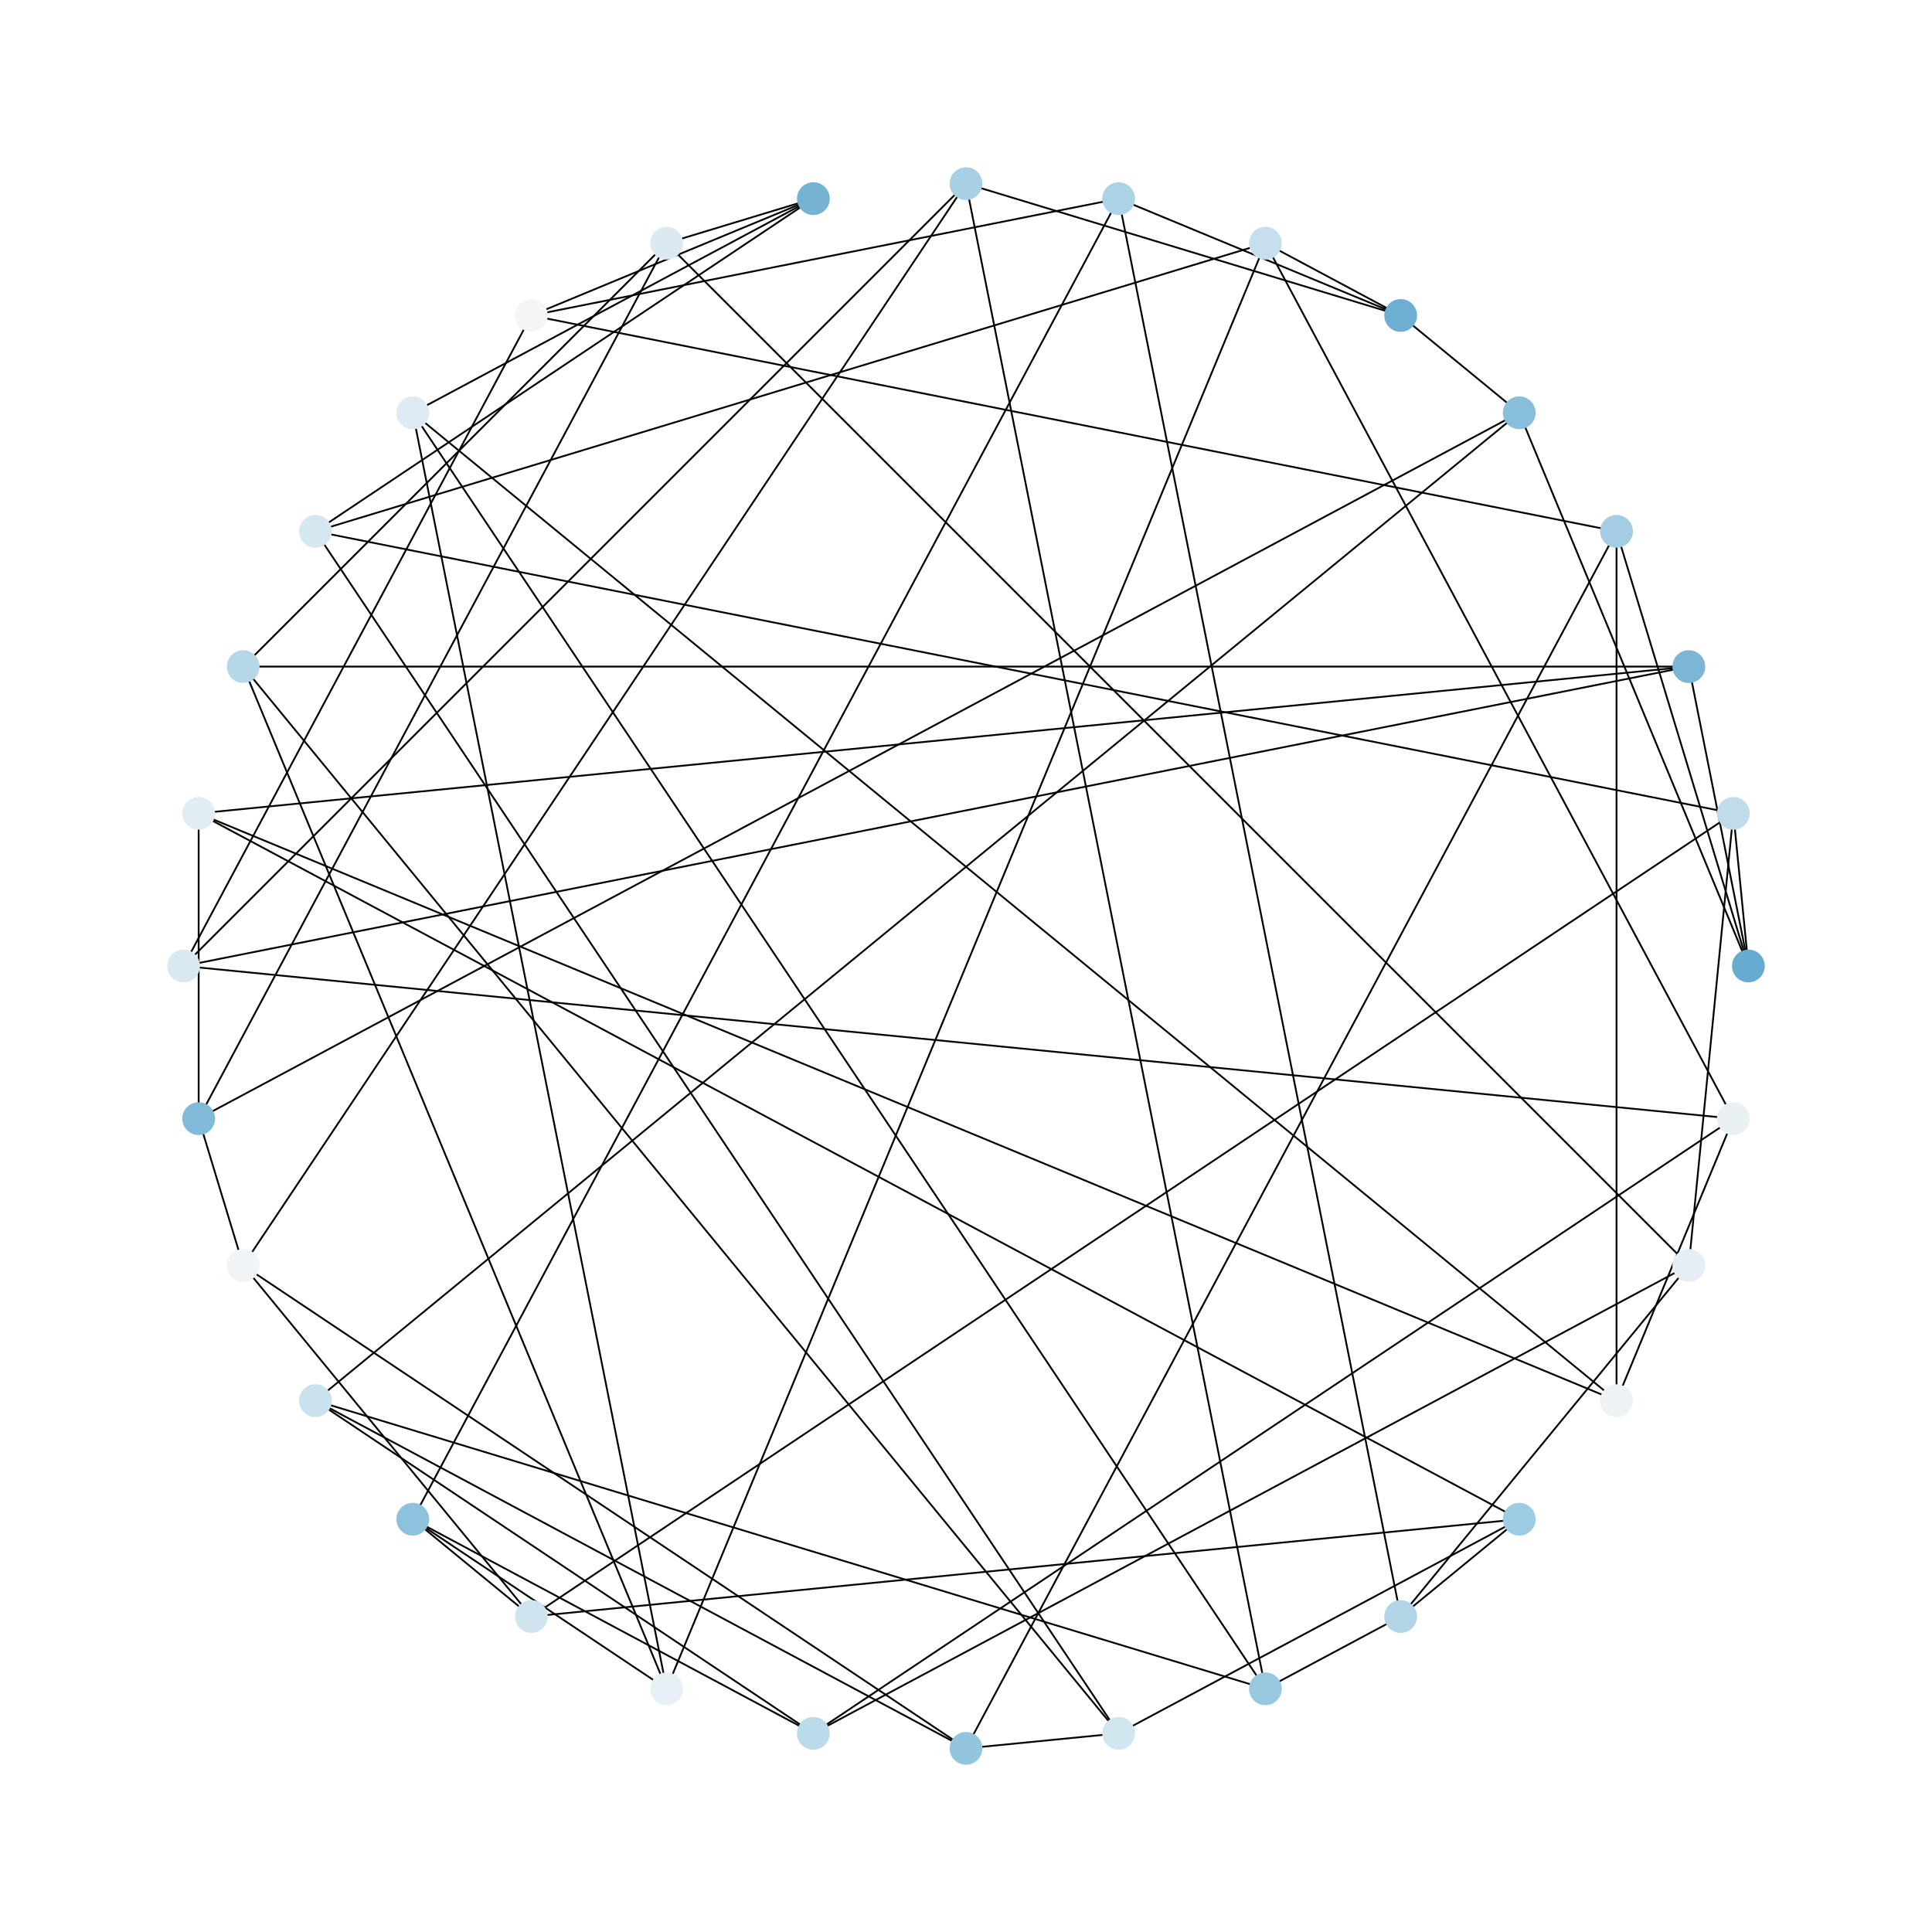
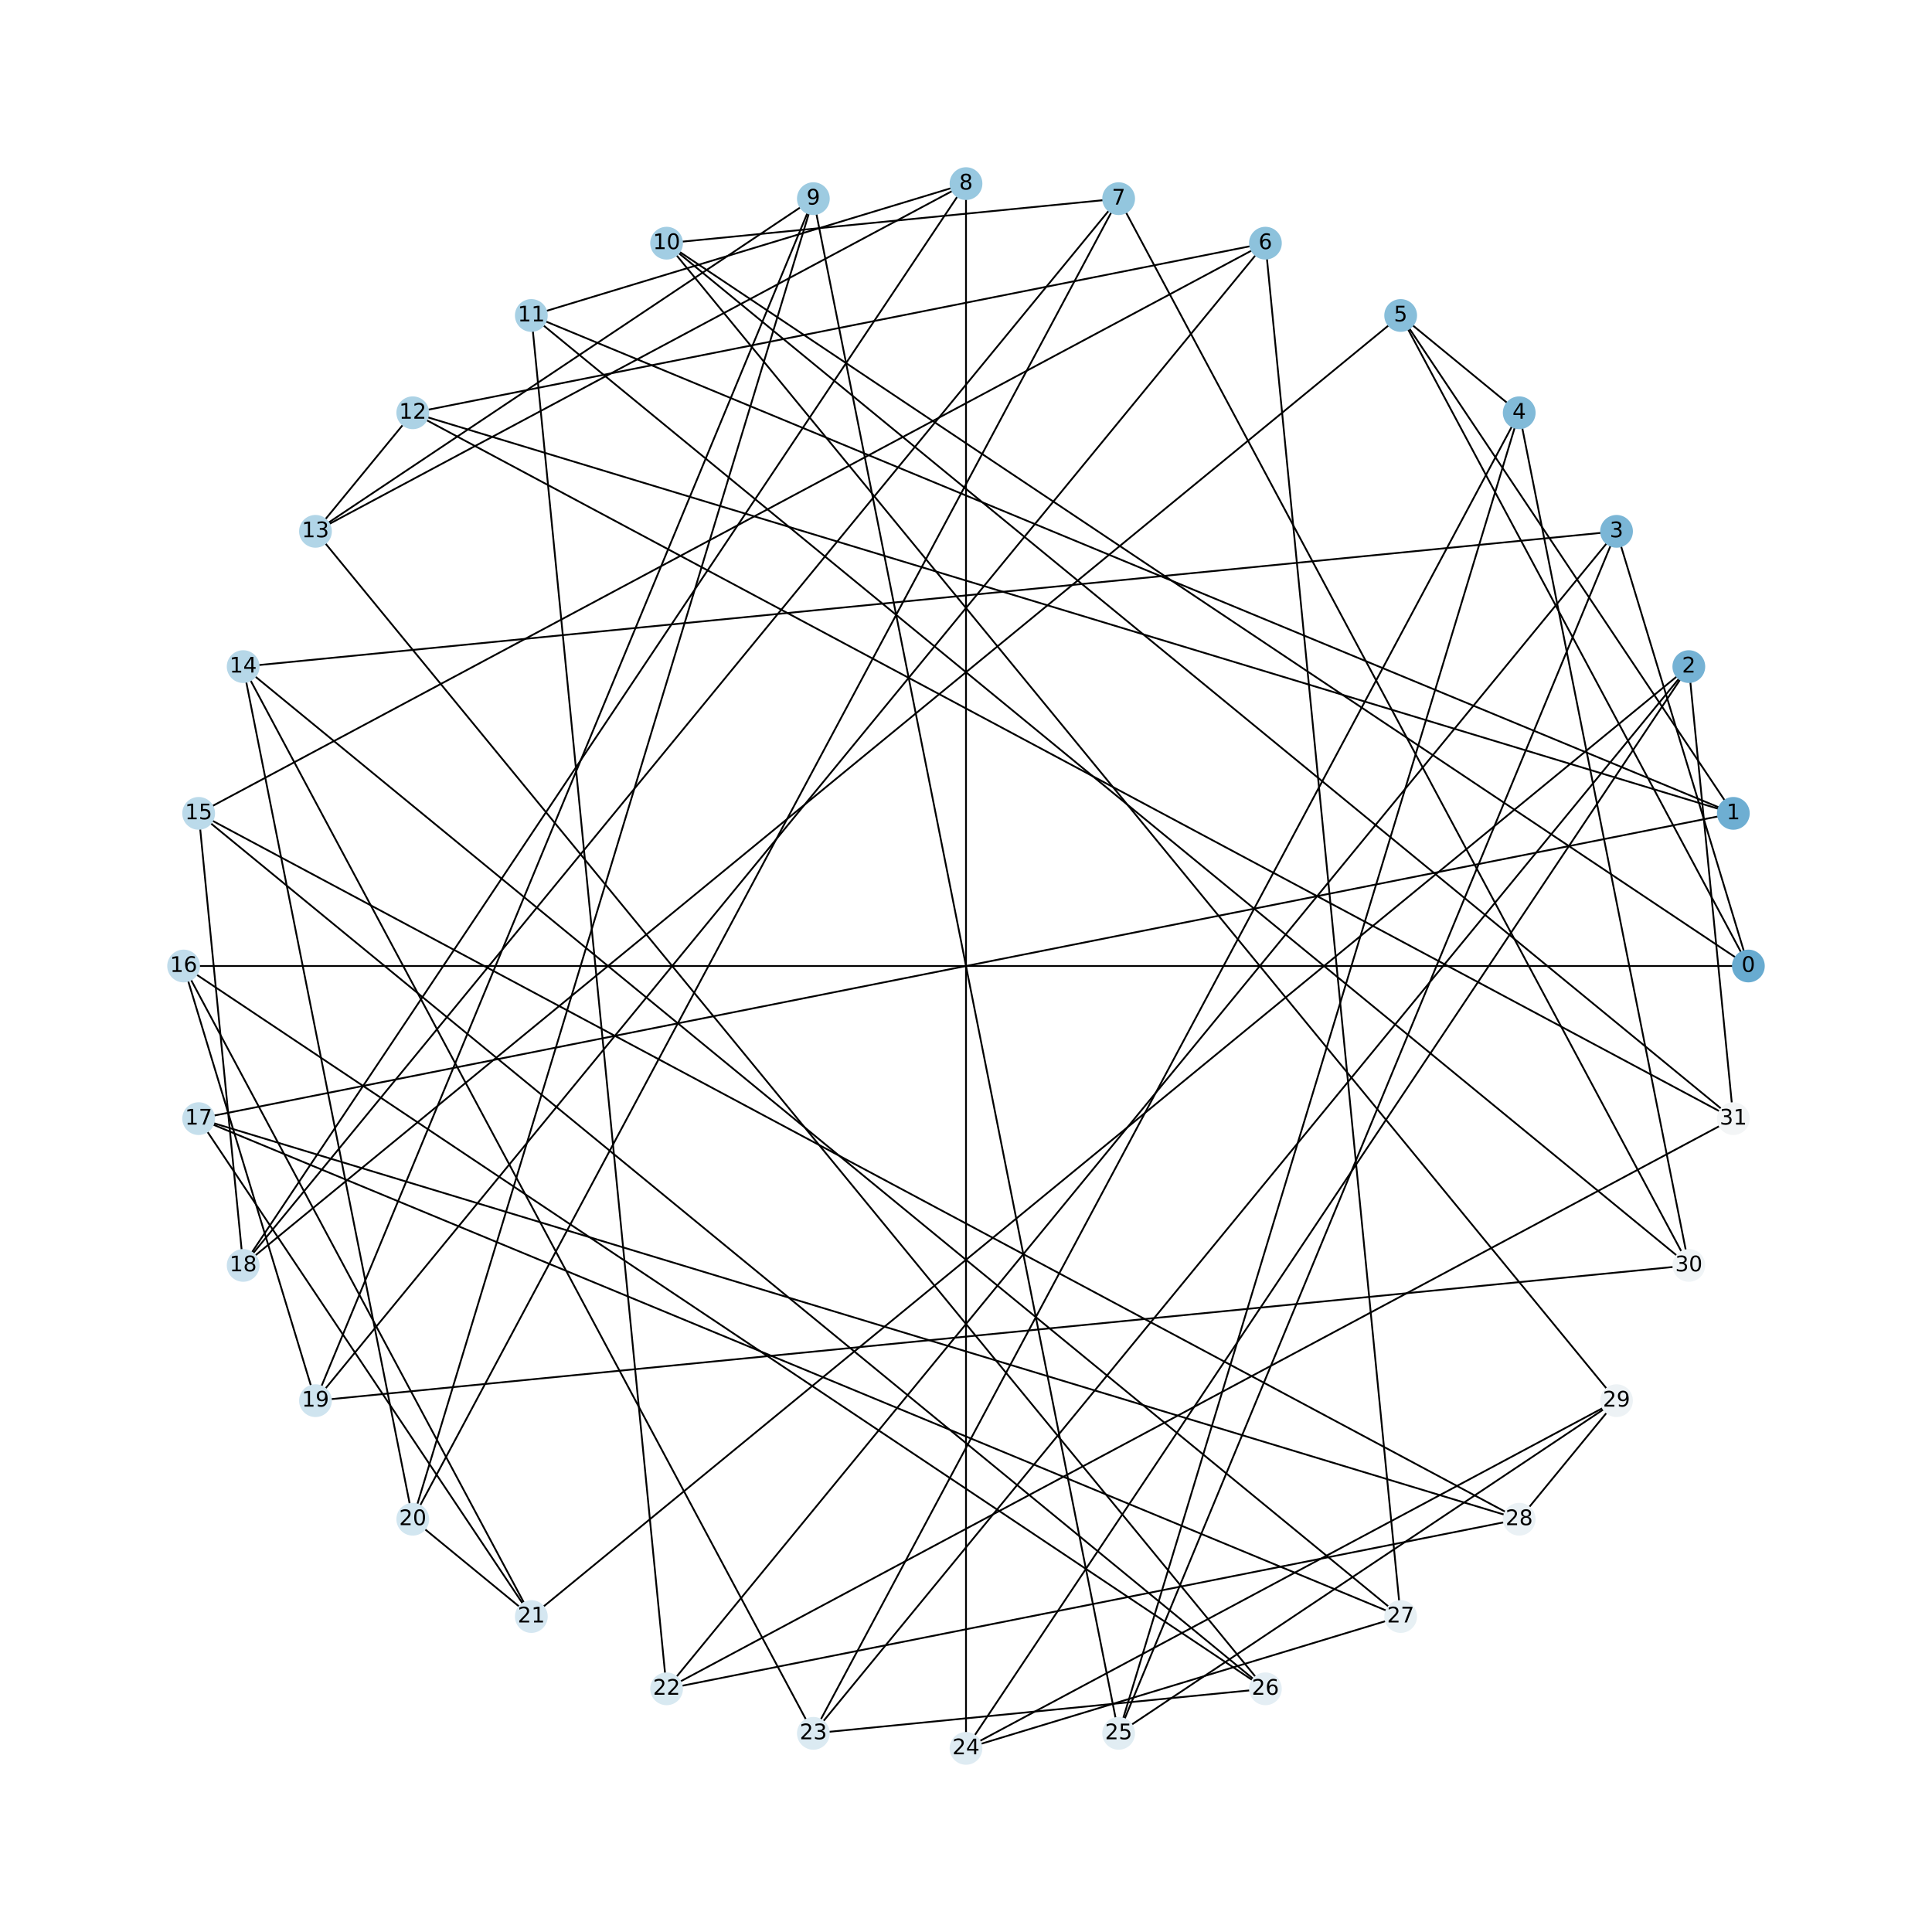
<svg xmlns="http://www.w3.org/2000/svg" xmlns:xlink="http://www.w3.org/1999/xlink" width="1080pt" height="1080pt" viewBox="0 0 1080 1080" version="1.1">
  <defs>
    <style type="text/css">*{stroke-linejoin: round; stroke-linecap: butt}</style>
  </defs>
  <g id="figure_1">
    <g id="patch_1">
      <path d="M 0 1080  L 1080 1080  L 1080 0  L 0 0  z " style="fill: #ffffff" />
    </g>
    <g id="axes_1">
      <g id="LineCollection_1">
-         <path d="M 977.355 540  L 968.952 454.676  " clip-path="url(#pb68b0fc964)" style="fill: none; stroke: #000000" />
-         <path d="M 977.355 540  L 944.064 372.631  " clip-path="url(#pb68b0fc964)" style="fill: none; stroke: #000000" />
-         <path d="M 977.355 540  L 903.648 297.018  " clip-path="url(#pb68b0fc964)" style="fill: none; stroke: #000000" />
-         <path d="M 977.355 540  L 849.257 230.743  " clip-path="url(#pb68b0fc964)" style="fill: none; stroke: #000000" />
-         <path d="M 968.952 454.676  L 297.018 903.648  " clip-path="url(#pb68b0fc964)" style="fill: none; stroke: #000000" />
-         <path d="M 968.952 454.676  L 944.064 707.369  " clip-path="url(#pb68b0fc964)" style="fill: none; stroke: #000000" />
-         <path d="M 968.952 454.676  L 176.352 297.018  " clip-path="url(#pb68b0fc964)" style="fill: none; stroke: #000000" />
-         <path d="M 944.064 372.631  L 135.936 372.631  " clip-path="url(#pb68b0fc964)" style="fill: none; stroke: #000000" />
-         <path d="M 944.064 372.631  L 111.048 454.676  " clip-path="url(#pb68b0fc964)" style="fill: none; stroke: #000000" />
-         <path d="M 944.064 372.631  L 102.645 540  " clip-path="url(#pb68b0fc964)" style="fill: none; stroke: #000000" />
-         <path d="M 903.648 297.018  L 540 977.355  " clip-path="url(#pb68b0fc964)" style="fill: none; stroke: #000000" />
-         <path d="M 903.648 297.018  L 297.018 176.352  " clip-path="url(#pb68b0fc964)" style="fill: none; stroke: #000000" />
-         <path d="M 903.648 297.018  L 903.648 782.982  " clip-path="url(#pb68b0fc964)" style="fill: none; stroke: #000000" />
-         <path d="M 849.257 230.743  L 782.982 176.352  " clip-path="url(#pb68b0fc964)" style="fill: none; stroke: #000000" />
-         <path d="M 849.257 230.743  L 111.048 625.324  " clip-path="url(#pb68b0fc964)" style="fill: none; stroke: #000000" />
-         <path d="M 849.257 230.743  L 176.352 782.982  " clip-path="url(#pb68b0fc964)" style="fill: none; stroke: #000000" />
-         <path d="M 782.982 176.352  L 707.369 135.936  " clip-path="url(#pb68b0fc964)" style="fill: none; stroke: #000000" />
-         <path d="M 782.982 176.352  L 625.324 111.048  " clip-path="url(#pb68b0fc964)" style="fill: none; stroke: #000000" />
-         <path d="M 782.982 176.352  L 540 102.645  " clip-path="url(#pb68b0fc964)" style="fill: none; stroke: #000000" />
-         <path d="M 707.369 135.936  L 176.352 297.018  " clip-path="url(#pb68b0fc964)" style="fill: none; stroke: #000000" />
-         <path d="M 707.369 135.936  L 968.952 625.324  " clip-path="url(#pb68b0fc964)" style="fill: none; stroke: #000000" />
-         <path d="M 707.369 135.936  L 372.631 944.064  " clip-path="url(#pb68b0fc964)" style="fill: none; stroke: #000000" />
-         <path d="M 625.324 111.048  L 230.743 849.257  " clip-path="url(#pb68b0fc964)" style="fill: none; stroke: #000000" />
-         <path d="M 625.324 111.048  L 297.018 176.352  " clip-path="url(#pb68b0fc964)" style="fill: none; stroke: #000000" />
-         <path d="M 625.324 111.048  L 782.982 903.648  " clip-path="url(#pb68b0fc964)" style="fill: none; stroke: #000000" />
-         <path d="M 540 102.645  L 707.369 944.064  " clip-path="url(#pb68b0fc964)" style="fill: none; stroke: #000000" />
-         <path d="M 540 102.645  L 102.645 540  " clip-path="url(#pb68b0fc964)" style="fill: none; stroke: #000000" />
-         <path d="M 540 102.645  L 135.936 707.369  " clip-path="url(#pb68b0fc964)" style="fill: none; stroke: #000000" />
-         <path d="M 454.676 111.048  L 372.631 135.936  " clip-path="url(#pb68b0fc964)" style="fill: none; stroke: #000000" />
-         <path d="M 454.676 111.048  L 297.018 176.352  " clip-path="url(#pb68b0fc964)" style="fill: none; stroke: #000000" />
-         <path d="M 454.676 111.048  L 230.743 230.743  " clip-path="url(#pb68b0fc964)" style="fill: none; stroke: #000000" />
-         <path d="M 454.676 111.048  L 176.352 297.018  " clip-path="url(#pb68b0fc964)" style="fill: none; stroke: #000000" />
-         <path d="M 372.631 135.936  L 111.048 625.324  " clip-path="url(#pb68b0fc964)" style="fill: none; stroke: #000000" />
-         <path d="M 372.631 135.936  L 135.936 372.631  " clip-path="url(#pb68b0fc964)" style="fill: none; stroke: #000000" />
-         <path d="M 372.631 135.936  L 944.064 707.369  " clip-path="url(#pb68b0fc964)" style="fill: none; stroke: #000000" />
-         <path d="M 297.018 176.352  L 102.645 540  " clip-path="url(#pb68b0fc964)" style="fill: none; stroke: #000000" />
-         <path d="M 230.743 230.743  L 707.369 944.064  " clip-path="url(#pb68b0fc964)" style="fill: none; stroke: #000000" />
-         <path d="M 230.743 230.743  L 372.631 944.064  " clip-path="url(#pb68b0fc964)" style="fill: none; stroke: #000000" />
-         <path d="M 230.743 230.743  L 903.648 782.982  " clip-path="url(#pb68b0fc964)" style="fill: none; stroke: #000000" />
-         <path d="M 176.352 297.018  L 625.324 968.952  " clip-path="url(#pb68b0fc964)" style="fill: none; stroke: #000000" />
-         <path d="M 135.936 372.631  L 372.631 944.064  " clip-path="url(#pb68b0fc964)" style="fill: none; stroke: #000000" />
-         <path d="M 135.936 372.631  L 625.324 968.952  " clip-path="url(#pb68b0fc964)" style="fill: none; stroke: #000000" />
-         <path d="M 111.048 454.676  L 111.048 625.324  " clip-path="url(#pb68b0fc964)" style="fill: none; stroke: #000000" />
-         <path d="M 111.048 454.676  L 849.257 849.257  " clip-path="url(#pb68b0fc964)" style="fill: none; stroke: #000000" />
-         <path d="M 111.048 454.676  L 903.648 782.982  " clip-path="url(#pb68b0fc964)" style="fill: none; stroke: #000000" />
-         <path d="M 102.645 540  L 968.952 625.324  " clip-path="url(#pb68b0fc964)" style="fill: none; stroke: #000000" />
-         <path d="M 111.048 625.324  L 135.936 707.369  " clip-path="url(#pb68b0fc964)" style="fill: none; stroke: #000000" />
-         <path d="M 135.936 707.369  L 540 977.355  " clip-path="url(#pb68b0fc964)" style="fill: none; stroke: #000000" />
-         <path d="M 135.936 707.369  L 297.018 903.648  " clip-path="url(#pb68b0fc964)" style="fill: none; stroke: #000000" />
-         <path d="M 176.352 782.982  L 540 977.355  " clip-path="url(#pb68b0fc964)" style="fill: none; stroke: #000000" />
-         <path d="M 176.352 782.982  L 707.369 944.064  " clip-path="url(#pb68b0fc964)" style="fill: none; stroke: #000000" />
-         <path d="M 176.352 782.982  L 454.676 968.952  " clip-path="url(#pb68b0fc964)" style="fill: none; stroke: #000000" />
-         <path d="M 230.743 849.257  L 297.018 903.648  " clip-path="url(#pb68b0fc964)" style="fill: none; stroke: #000000" />
-         <path d="M 230.743 849.257  L 372.631 944.064  " clip-path="url(#pb68b0fc964)" style="fill: none; stroke: #000000" />
-         <path d="M 230.743 849.257  L 454.676 968.952  " clip-path="url(#pb68b0fc964)" style="fill: none; stroke: #000000" />
-         <path d="M 297.018 903.648  L 849.257 849.257  " clip-path="url(#pb68b0fc964)" style="fill: none; stroke: #000000" />
-         <path d="M 454.676 968.952  L 968.952 625.324  " clip-path="url(#pb68b0fc964)" style="fill: none; stroke: #000000" />
-         <path d="M 454.676 968.952  L 944.064 707.369  " clip-path="url(#pb68b0fc964)" style="fill: none; stroke: #000000" />
-         <path d="M 540 977.355  L 625.324 968.952  " clip-path="url(#pb68b0fc964)" style="fill: none; stroke: #000000" />
-         <path d="M 625.324 968.952  L 849.257 849.257  " clip-path="url(#pb68b0fc964)" style="fill: none; stroke: #000000" />
-         <path d="M 707.369 944.064  L 782.982 903.648  " clip-path="url(#pb68b0fc964)" style="fill: none; stroke: #000000" />
-         <path d="M 782.982 903.648  L 849.257 849.257  " clip-path="url(#pb68b0fc964)" style="fill: none; stroke: #000000" />
-         <path d="M 782.982 903.648  L 944.064 707.369  " clip-path="url(#pb68b0fc964)" style="fill: none; stroke: #000000" />
-         <path d="M 903.648 782.982  L 968.952 625.324  " clip-path="url(#pb68b0fc964)" style="fill: none; stroke: #000000" />
+         <path d="M 977.355 540  L 102.645 540  " clip-path="url(#p666cc96cb4)" style="fill: none; stroke: #000000" />
+         <path d="M 977.355 540  L 903.648 297.018  " clip-path="url(#p666cc96cb4)" style="fill: none; stroke: #000000" />
+         <path d="M 977.355 540  L 372.631 135.936  " clip-path="url(#p666cc96cb4)" style="fill: none; stroke: #000000" />
+         <path d="M 977.355 540  L 782.982 176.352  " clip-path="url(#p666cc96cb4)" style="fill: none; stroke: #000000" />
+         <path d="M 102.645 540  L 176.352 782.982  " clip-path="url(#p666cc96cb4)" style="fill: none; stroke: #000000" />
+         <path d="M 102.645 540  L 707.369 944.064  " clip-path="url(#p666cc96cb4)" style="fill: none; stroke: #000000" />
+         <path d="M 102.645 540  L 297.018 903.648  " clip-path="url(#p666cc96cb4)" style="fill: none; stroke: #000000" />
+         <path d="M 903.648 297.018  L 135.936 372.631  " clip-path="url(#p666cc96cb4)" style="fill: none; stroke: #000000" />
+         <path d="M 903.648 297.018  L 625.324 968.952  " clip-path="url(#p666cc96cb4)" style="fill: none; stroke: #000000" />
+         <path d="M 903.648 297.018  L 372.631 944.064  " clip-path="url(#p666cc96cb4)" style="fill: none; stroke: #000000" />
+         <path d="M 372.631 135.936  L 625.324 111.048  " clip-path="url(#p666cc96cb4)" style="fill: none; stroke: #000000" />
+         <path d="M 372.631 135.936  L 968.952 625.324  " clip-path="url(#p666cc96cb4)" style="fill: none; stroke: #000000" />
+         <path d="M 372.631 135.936  L 903.648 782.982  " clip-path="url(#p666cc96cb4)" style="fill: none; stroke: #000000" />
+         <path d="M 782.982 176.352  L 968.952 454.676  " clip-path="url(#p666cc96cb4)" style="fill: none; stroke: #000000" />
+         <path d="M 782.982 176.352  L 849.257 230.743  " clip-path="url(#p666cc96cb4)" style="fill: none; stroke: #000000" />
+         <path d="M 782.982 176.352  L 135.936 707.369  " clip-path="url(#p666cc96cb4)" style="fill: none; stroke: #000000" />
+         <path d="M 968.952 454.676  L 111.048 625.324  " clip-path="url(#p666cc96cb4)" style="fill: none; stroke: #000000" />
+         <path d="M 968.952 454.676  L 230.743 230.743  " clip-path="url(#p666cc96cb4)" style="fill: none; stroke: #000000" />
+         <path d="M 968.952 454.676  L 297.018 176.352  " clip-path="url(#p666cc96cb4)" style="fill: none; stroke: #000000" />
+         <path d="M 111.048 625.324  L 297.018 903.648  " clip-path="url(#p666cc96cb4)" style="fill: none; stroke: #000000" />
+         <path d="M 111.048 625.324  L 849.257 849.257  " clip-path="url(#p666cc96cb4)" style="fill: none; stroke: #000000" />
+         <path d="M 111.048 625.324  L 782.982 903.648  " clip-path="url(#p666cc96cb4)" style="fill: none; stroke: #000000" />
+         <path d="M 230.743 230.743  L 707.369 135.936  " clip-path="url(#p666cc96cb4)" style="fill: none; stroke: #000000" />
+         <path d="M 230.743 230.743  L 968.952 625.324  " clip-path="url(#p666cc96cb4)" style="fill: none; stroke: #000000" />
+         <path d="M 230.743 230.743  L 176.352 297.018  " clip-path="url(#p666cc96cb4)" style="fill: none; stroke: #000000" />
+         <path d="M 297.018 176.352  L 540 102.645  " clip-path="url(#p666cc96cb4)" style="fill: none; stroke: #000000" />
+         <path d="M 297.018 176.352  L 372.631 944.064  " clip-path="url(#p666cc96cb4)" style="fill: none; stroke: #000000" />
+         <path d="M 297.018 176.352  L 944.064 707.369  " clip-path="url(#p666cc96cb4)" style="fill: none; stroke: #000000" />
+         <path d="M 944.064 372.631  L 454.676 968.952  " clip-path="url(#p666cc96cb4)" style="fill: none; stroke: #000000" />
+         <path d="M 944.064 372.631  L 968.952 625.324  " clip-path="url(#p666cc96cb4)" style="fill: none; stroke: #000000" />
+         <path d="M 944.064 372.631  L 540 977.355  " clip-path="url(#p666cc96cb4)" style="fill: none; stroke: #000000" />
+         <path d="M 944.064 372.631  L 297.018 903.648  " clip-path="url(#p666cc96cb4)" style="fill: none; stroke: #000000" />
+         <path d="M 454.676 968.952  L 849.257 230.743  " clip-path="url(#p666cc96cb4)" style="fill: none; stroke: #000000" />
+         <path d="M 454.676 968.952  L 135.936 372.631  " clip-path="url(#p666cc96cb4)" style="fill: none; stroke: #000000" />
+         <path d="M 454.676 968.952  L 707.369 944.064  " clip-path="url(#p666cc96cb4)" style="fill: none; stroke: #000000" />
+         <path d="M 968.952 625.324  L 372.631 944.064  " clip-path="url(#p666cc96cb4)" style="fill: none; stroke: #000000" />
+         <path d="M 540 977.355  L 540 102.645  " clip-path="url(#p666cc96cb4)" style="fill: none; stroke: #000000" />
+         <path d="M 540 977.355  L 782.982 903.648  " clip-path="url(#p666cc96cb4)" style="fill: none; stroke: #000000" />
+         <path d="M 540 977.355  L 903.648 782.982  " clip-path="url(#p666cc96cb4)" style="fill: none; stroke: #000000" />
+         <path d="M 297.018 903.648  L 230.743 849.257  " clip-path="url(#p666cc96cb4)" style="fill: none; stroke: #000000" />
+         <path d="M 135.936 372.631  L 782.982 903.648  " clip-path="url(#p666cc96cb4)" style="fill: none; stroke: #000000" />
+         <path d="M 135.936 372.631  L 230.743 849.257  " clip-path="url(#p666cc96cb4)" style="fill: none; stroke: #000000" />
+         <path d="M 625.324 968.952  L 849.257 230.743  " clip-path="url(#p666cc96cb4)" style="fill: none; stroke: #000000" />
+         <path d="M 625.324 968.952  L 454.676 111.048  " clip-path="url(#p666cc96cb4)" style="fill: none; stroke: #000000" />
+         <path d="M 625.324 968.952  L 903.648 782.982  " clip-path="url(#p666cc96cb4)" style="fill: none; stroke: #000000" />
+         <path d="M 372.631 944.064  L 849.257 849.257  " clip-path="url(#p666cc96cb4)" style="fill: none; stroke: #000000" />
+         <path d="M 849.257 230.743  L 944.064 707.369  " clip-path="url(#p666cc96cb4)" style="fill: none; stroke: #000000" />
+         <path d="M 944.064 707.369  L 625.324 111.048  " clip-path="url(#p666cc96cb4)" style="fill: none; stroke: #000000" />
+         <path d="M 944.064 707.369  L 176.352 782.982  " clip-path="url(#p666cc96cb4)" style="fill: none; stroke: #000000" />
+         <path d="M 135.936 707.369  L 625.324 111.048  " clip-path="url(#p666cc96cb4)" style="fill: none; stroke: #000000" />
+         <path d="M 135.936 707.369  L 540 102.645  " clip-path="url(#p666cc96cb4)" style="fill: none; stroke: #000000" />
+         <path d="M 135.936 707.369  L 111.048 454.676  " clip-path="url(#p666cc96cb4)" style="fill: none; stroke: #000000" />
+         <path d="M 707.369 135.936  L 176.352 782.982  " clip-path="url(#p666cc96cb4)" style="fill: none; stroke: #000000" />
+         <path d="M 707.369 135.936  L 782.982 903.648  " clip-path="url(#p666cc96cb4)" style="fill: none; stroke: #000000" />
+         <path d="M 707.369 135.936  L 111.048 454.676  " clip-path="url(#p666cc96cb4)" style="fill: none; stroke: #000000" />
+         <path d="M 176.352 782.982  L 454.676 111.048  " clip-path="url(#p666cc96cb4)" style="fill: none; stroke: #000000" />
+         <path d="M 111.048 454.676  L 849.257 849.257  " clip-path="url(#p666cc96cb4)" style="fill: none; stroke: #000000" />
+         <path d="M 111.048 454.676  L 707.369 944.064  " clip-path="url(#p666cc96cb4)" style="fill: none; stroke: #000000" />
+         <path d="M 625.324 111.048  L 230.743 849.257  " clip-path="url(#p666cc96cb4)" style="fill: none; stroke: #000000" />
+         <path d="M 230.743 849.257  L 454.676 111.048  " clip-path="url(#p666cc96cb4)" style="fill: none; stroke: #000000" />
+         <path d="M 540 102.645  L 176.352 297.018  " clip-path="url(#p666cc96cb4)" style="fill: none; stroke: #000000" />
+         <path d="M 176.352 297.018  L 454.676 111.048  " clip-path="url(#p666cc96cb4)" style="fill: none; stroke: #000000" />
+         <path d="M 176.352 297.018  L 707.369 944.064  " clip-path="url(#p666cc96cb4)" style="fill: none; stroke: #000000" />
+         <path d="M 903.648 782.982  L 849.257 849.257  " clip-path="url(#p666cc96cb4)" style="fill: none; stroke: #000000" />
      </g>
      <g id="PathCollection_1">
        <defs>
-           <path id="C0_0_a103bd9e8a" d="M 0 8.66  C 2.297 8.66 4.5 7.748 6.124 6.124  C 7.748 4.5 8.66 2.297 8.66 -0  C 8.66 -2.297 7.748 -4.5 6.124 -6.124  C 4.5 -7.748 2.297 -8.66 0 -8.66  C -2.297 -8.66 -4.5 -7.748 -6.124 -6.124  C -7.748 -4.5 -8.66 -2.297 -8.66 0  C -8.66 2.297 -7.748 4.5 -6.124 6.124  C -4.5 7.748 -2.297 8.66 0 8.66  z " />
+           <path id="C0_0_6e56ae3060" d="M 0 8.66  C 2.297 8.66 4.5 7.748 6.124 6.124  C 7.748 4.5 8.66 2.297 8.66 -0  C 8.66 -2.297 7.748 -4.5 6.124 -6.124  C 4.5 -7.748 2.297 -8.66 0 -8.66  C -2.297 -8.66 -4.5 -7.748 -6.124 -6.124  C -7.748 -4.5 -8.66 -2.297 -8.66 0  C -8.66 2.297 -7.748 4.5 -6.124 6.124  C -4.5 7.748 -2.297 8.66 0 8.66  z " />
        </defs>
-         <g clip-path="url(#pb68b0fc964)">
-           <use xlink:href="#C0_0_a103bd9e8a" x="977.355" y="540" style="fill: #68abd0; stroke: #68abd0" />
-         </g>
-         <g clip-path="url(#pb68b0fc964)">
-           <use xlink:href="#C0_0_a103bd9e8a" x="968.952" y="454.676" style="fill: #c0dceb; stroke: #c0dceb" />
-         </g>
-         <g clip-path="url(#pb68b0fc964)">
-           <use xlink:href="#C0_0_a103bd9e8a" x="944.064" y="372.631" style="fill: #7bb6d6; stroke: #7bb6d6" />
-         </g>
-         <g clip-path="url(#pb68b0fc964)">
-           <use xlink:href="#C0_0_a103bd9e8a" x="903.648" y="297.018" style="fill: #a2cde3; stroke: #a2cde3" />
-         </g>
-         <g clip-path="url(#pb68b0fc964)">
-           <use xlink:href="#C0_0_a103bd9e8a" x="849.257" y="230.743" style="fill: #87beda; stroke: #87beda" />
-         </g>
-         <g clip-path="url(#pb68b0fc964)">
-           <use xlink:href="#C0_0_a103bd9e8a" x="782.982" y="176.352" style="fill: #6eaed2; stroke: #6eaed2" />
-         </g>
-         <g clip-path="url(#pb68b0fc964)">
-           <use xlink:href="#C0_0_a103bd9e8a" x="707.369" y="135.936" style="fill: #c5dfec; stroke: #c5dfec" />
-         </g>
-         <g clip-path="url(#pb68b0fc964)">
-           <use xlink:href="#C0_0_a103bd9e8a" x="625.324" y="111.048" style="fill: #acd2e5; stroke: #acd2e5" />
-         </g>
-         <g clip-path="url(#pb68b0fc964)">
-           <use xlink:href="#C0_0_a103bd9e8a" x="540" y="102.645" style="fill: #a7d0e4; stroke: #a7d0e4" />
-         </g>
-         <g clip-path="url(#pb68b0fc964)">
-           <use xlink:href="#C0_0_a103bd9e8a" x="454.676" y="111.048" style="fill: #75b2d4; stroke: #75b2d4" />
-         </g>
-         <g clip-path="url(#pb68b0fc964)">
-           <use xlink:href="#C0_0_a103bd9e8a" x="372.631" y="135.936" style="fill: #dbeaf2; stroke: #dbeaf2" />
-         </g>
-         <g clip-path="url(#pb68b0fc964)">
-           <use xlink:href="#C0_0_a103bd9e8a" x="297.018" y="176.352" style="fill: #f3f5f6; stroke: #f3f5f6" />
-         </g>
-         <g clip-path="url(#pb68b0fc964)">
-           <use xlink:href="#C0_0_a103bd9e8a" x="230.743" y="230.743" style="fill: #deebf2; stroke: #deebf2" />
-         </g>
-         <g clip-path="url(#pb68b0fc964)">
-           <use xlink:href="#C0_0_a103bd9e8a" x="176.352" y="297.018" style="fill: #d5e7f1; stroke: #d5e7f1" />
-         </g>
-         <g clip-path="url(#pb68b0fc964)">
-           <use xlink:href="#C0_0_a103bd9e8a" x="135.936" y="372.631" style="fill: #b6d7e8; stroke: #b6d7e8" />
-         </g>
-         <g clip-path="url(#pb68b0fc964)">
-           <use xlink:href="#C0_0_a103bd9e8a" x="111.048" y="454.676" style="fill: #e1edf3; stroke: #e1edf3" />
-         </g>
-         <g clip-path="url(#pb68b0fc964)">
-           <use xlink:href="#C0_0_a103bd9e8a" x="102.645" y="540" style="fill: #d8e9f1; stroke: #d8e9f1" />
-         </g>
-         <g clip-path="url(#pb68b0fc964)">
-           <use xlink:href="#C0_0_a103bd9e8a" x="111.048" y="625.324" style="fill: #81bad8; stroke: #81bad8" />
-         </g>
-         <g clip-path="url(#pb68b0fc964)">
-           <use xlink:href="#C0_0_a103bd9e8a" x="135.936" y="707.369" style="fill: #f0f4f6; stroke: #f0f4f6" />
-         </g>
-         <g clip-path="url(#pb68b0fc964)">
-           <use xlink:href="#C0_0_a103bd9e8a" x="176.352" y="782.982" style="fill: #cae1ee; stroke: #cae1ee" />
-         </g>
-         <g clip-path="url(#pb68b0fc964)">
-           <use xlink:href="#C0_0_a103bd9e8a" x="230.743" y="849.257" style="fill: #8dc2dc; stroke: #8dc2dc" />
-         </g>
-         <g clip-path="url(#pb68b0fc964)">
-           <use xlink:href="#C0_0_a103bd9e8a" x="297.018" y="903.648" style="fill: #cfe4ef; stroke: #cfe4ef" />
-         </g>
-         <g clip-path="url(#pb68b0fc964)">
-           <use xlink:href="#C0_0_a103bd9e8a" x="372.631" y="944.064" style="fill: #e7f0f4; stroke: #e7f0f4" />
-         </g>
-         <g clip-path="url(#pb68b0fc964)">
-           <use xlink:href="#C0_0_a103bd9e8a" x="454.676" y="968.952" style="fill: #bbdaea; stroke: #bbdaea" />
-         </g>
-         <g clip-path="url(#pb68b0fc964)">
-           <use xlink:href="#C0_0_a103bd9e8a" x="540" y="977.355" style="fill: #93c6de; stroke: #93c6de" />
-         </g>
-         <g clip-path="url(#pb68b0fc964)">
-           <use xlink:href="#C0_0_a103bd9e8a" x="625.324" y="968.952" style="fill: #d2e6f0; stroke: #d2e6f0" />
-         </g>
-         <g clip-path="url(#pb68b0fc964)">
-           <use xlink:href="#C0_0_a103bd9e8a" x="707.369" y="944.064" style="fill: #98c8e0; stroke: #98c8e0" />
-         </g>
-         <g clip-path="url(#pb68b0fc964)">
-           <use xlink:href="#C0_0_a103bd9e8a" x="782.982" y="903.648" style="fill: #b1d5e7; stroke: #b1d5e7" />
-         </g>
-         <g clip-path="url(#pb68b0fc964)">
-           <use xlink:href="#C0_0_a103bd9e8a" x="849.257" y="849.257" style="fill: #9dcbe1; stroke: #9dcbe1" />
-         </g>
-         <g clip-path="url(#pb68b0fc964)">
-           <use xlink:href="#C0_0_a103bd9e8a" x="903.648" y="782.982" style="fill: #edf2f5; stroke: #edf2f5" />
-         </g>
-         <g clip-path="url(#pb68b0fc964)">
-           <use xlink:href="#C0_0_a103bd9e8a" x="944.064" y="707.369" style="fill: #e4eef4; stroke: #e4eef4" />
-         </g>
-         <g clip-path="url(#pb68b0fc964)">
-           <use xlink:href="#C0_0_a103bd9e8a" x="968.952" y="625.324" style="fill: #eaf1f5; stroke: #eaf1f5" />
+         <g clip-path="url(#p666cc96cb4)">
+           <use xlink:href="#C0_0_6e56ae3060" x="977.355" y="540" style="fill: #68abd0; stroke: #68abd0" />
+         </g>
+         <g clip-path="url(#p666cc96cb4)">
+           <use xlink:href="#C0_0_6e56ae3060" x="102.645" y="540" style="fill: #c0dceb; stroke: #c0dceb" />
+         </g>
+         <g clip-path="url(#p666cc96cb4)">
+           <use xlink:href="#C0_0_6e56ae3060" x="903.648" y="297.018" style="fill: #7bb6d6; stroke: #7bb6d6" />
+         </g>
+         <g clip-path="url(#p666cc96cb4)">
+           <use xlink:href="#C0_0_6e56ae3060" x="372.631" y="135.936" style="fill: #a2cde3; stroke: #a2cde3" />
+         </g>
+         <g clip-path="url(#p666cc96cb4)">
+           <use xlink:href="#C0_0_6e56ae3060" x="782.982" y="176.352" style="fill: #87beda; stroke: #87beda" />
+         </g>
+         <g clip-path="url(#p666cc96cb4)">
+           <use xlink:href="#C0_0_6e56ae3060" x="968.952" y="454.676" style="fill: #6eaed2; stroke: #6eaed2" />
+         </g>
+         <g clip-path="url(#p666cc96cb4)">
+           <use xlink:href="#C0_0_6e56ae3060" x="111.048" y="625.324" style="fill: #c5dfec; stroke: #c5dfec" />
+         </g>
+         <g clip-path="url(#p666cc96cb4)">
+           <use xlink:href="#C0_0_6e56ae3060" x="230.743" y="230.743" style="fill: #acd2e5; stroke: #acd2e5" />
+         </g>
+         <g clip-path="url(#p666cc96cb4)">
+           <use xlink:href="#C0_0_6e56ae3060" x="297.018" y="176.352" style="fill: #a7d0e4; stroke: #a7d0e4" />
+         </g>
+         <g clip-path="url(#p666cc96cb4)">
+           <use xlink:href="#C0_0_6e56ae3060" x="944.064" y="372.631" style="fill: #75b2d4; stroke: #75b2d4" />
+         </g>
+         <g clip-path="url(#p666cc96cb4)">
+           <use xlink:href="#C0_0_6e56ae3060" x="454.676" y="968.952" style="fill: #dbeaf2; stroke: #dbeaf2" />
+         </g>
+         <g clip-path="url(#p666cc96cb4)">
+           <use xlink:href="#C0_0_6e56ae3060" x="968.952" y="625.324" style="fill: #f3f5f6; stroke: #f3f5f6" />
+         </g>
+         <g clip-path="url(#p666cc96cb4)">
+           <use xlink:href="#C0_0_6e56ae3060" x="540" y="977.355" style="fill: #deebf2; stroke: #deebf2" />
+         </g>
+         <g clip-path="url(#p666cc96cb4)">
+           <use xlink:href="#C0_0_6e56ae3060" x="297.018" y="903.648" style="fill: #d5e7f1; stroke: #d5e7f1" />
+         </g>
+         <g clip-path="url(#p666cc96cb4)">
+           <use xlink:href="#C0_0_6e56ae3060" x="135.936" y="372.631" style="fill: #b6d7e8; stroke: #b6d7e8" />
+         </g>
+         <g clip-path="url(#p666cc96cb4)">
+           <use xlink:href="#C0_0_6e56ae3060" x="625.324" y="968.952" style="fill: #e1edf3; stroke: #e1edf3" />
+         </g>
+         <g clip-path="url(#p666cc96cb4)">
+           <use xlink:href="#C0_0_6e56ae3060" x="372.631" y="944.064" style="fill: #d8e9f1; stroke: #d8e9f1" />
+         </g>
+         <g clip-path="url(#p666cc96cb4)">
+           <use xlink:href="#C0_0_6e56ae3060" x="849.257" y="230.743" style="fill: #81bad8; stroke: #81bad8" />
+         </g>
+         <g clip-path="url(#p666cc96cb4)">
+           <use xlink:href="#C0_0_6e56ae3060" x="944.064" y="707.369" style="fill: #f0f4f6; stroke: #f0f4f6" />
+         </g>
+         <g clip-path="url(#p666cc96cb4)">
+           <use xlink:href="#C0_0_6e56ae3060" x="135.936" y="707.369" style="fill: #cae1ee; stroke: #cae1ee" />
+         </g>
+         <g clip-path="url(#p666cc96cb4)">
+           <use xlink:href="#C0_0_6e56ae3060" x="707.369" y="135.936" style="fill: #8dc2dc; stroke: #8dc2dc" />
+         </g>
+         <g clip-path="url(#p666cc96cb4)">
+           <use xlink:href="#C0_0_6e56ae3060" x="176.352" y="782.982" style="fill: #cfe4ef; stroke: #cfe4ef" />
+         </g>
+         <g clip-path="url(#p666cc96cb4)">
+           <use xlink:href="#C0_0_6e56ae3060" x="782.982" y="903.648" style="fill: #e7f0f4; stroke: #e7f0f4" />
+         </g>
+         <g clip-path="url(#p666cc96cb4)">
+           <use xlink:href="#C0_0_6e56ae3060" x="111.048" y="454.676" style="fill: #bbdaea; stroke: #bbdaea" />
+         </g>
+         <g clip-path="url(#p666cc96cb4)">
+           <use xlink:href="#C0_0_6e56ae3060" x="625.324" y="111.048" style="fill: #93c6de; stroke: #93c6de" />
+         </g>
+         <g clip-path="url(#p666cc96cb4)">
+           <use xlink:href="#C0_0_6e56ae3060" x="230.743" y="849.257" style="fill: #d2e6f0; stroke: #d2e6f0" />
+         </g>
+         <g clip-path="url(#p666cc96cb4)">
+           <use xlink:href="#C0_0_6e56ae3060" x="540" y="102.645" style="fill: #98c8e0; stroke: #98c8e0" />
+         </g>
+         <g clip-path="url(#p666cc96cb4)">
+           <use xlink:href="#C0_0_6e56ae3060" x="176.352" y="297.018" style="fill: #b1d5e7; stroke: #b1d5e7" />
+         </g>
+         <g clip-path="url(#p666cc96cb4)">
+           <use xlink:href="#C0_0_6e56ae3060" x="454.676" y="111.048" style="fill: #9dcbe1; stroke: #9dcbe1" />
+         </g>
+         <g clip-path="url(#p666cc96cb4)">
+           <use xlink:href="#C0_0_6e56ae3060" x="903.648" y="782.982" style="fill: #edf2f5; stroke: #edf2f5" />
+         </g>
+         <g clip-path="url(#p666cc96cb4)">
+           <use xlink:href="#C0_0_6e56ae3060" x="707.369" y="944.064" style="fill: #e4eef4; stroke: #e4eef4" />
+         </g>
+         <g clip-path="url(#p666cc96cb4)">
+           <use xlink:href="#C0_0_6e56ae3060" x="849.257" y="849.257" style="fill: #eaf1f5; stroke: #eaf1f5" />
+         </g>
+       </g>
+       <g id="text_1">
+         <g clip-path="url(#p666cc96cb4)">
+           <g transform="translate(973.5379 543.3112)scale(0.12 -0.12)">
+             <defs>
+               <path id="DejaVuSans-30" d="M 2034 4250  Q 1547 4250 1301 3770  Q 1056 3291 1056 2328  Q 1056 1369 1301 889  Q 1547 409 2034 409  Q 2525 409 2770 889  Q 3016 1369 3016 2328  Q 3016 3291 2770 3770  Q 2525 4250 2034 4250  z M 2034 4750  Q 2819 4750 3233 4129  Q 3647 3509 3647 2328  Q 3647 1150 3233 529  Q 2819 -91 2034 -91  Q 1250 -91 836 529  Q 422 1150 422 2328  Q 422 3509 836 4129  Q 1250 4750 2034 4750  z " transform="scale(0.015625)" />
+             </defs>
+             <use xlink:href="#DejaVuSans-30" />
+           </g>
+         </g>
+       </g>
+       <g id="text_2">
+         <g clip-path="url(#p666cc96cb4)">
+           <g transform="translate(95.00963 543.3113)scale(0.12 -0.12)">
+             <defs>
+               <path id="DejaVuSans-31" d="M 794 531  L 1825 531  L 1825 4091  L 703 3866  L 703 4441  L 1819 4666  L 2450 4666  L 2450 531  L 3481 531  L 3481 0  L 794 0  L 794 531  z " transform="scale(0.015625)" />
+               <path id="DejaVuSans-36" d="M 2113 2584  Q 1688 2584 1439 2293  Q 1191 2003 1191 1497  Q 1191 994 1439 701  Q 1688 409 2113 409  Q 2538 409 2786 701  Q 3034 994 3034 1497  Q 3034 2003 2786 2293  Q 2538 2584 2113 2584  z M 3366 4563  L 3366 3988  Q 3128 4100 2886 4159  Q 2644 4219 2406 4219  Q 1781 4219 1451 3797  Q 1122 3375 1075 2522  Q 1259 2794 1537 2939  Q 1816 3084 2150 3084  Q 2853 3084 3261 2657  Q 3669 2231 3669 1497  Q 3669 778 3244 343  Q 2819 -91 2113 -91  Q 1303 -91 875 529  Q 447 1150 447 2328  Q 447 3434 972 4092  Q 1497 4750 2381 4750  Q 2619 4750 2861 4703  Q 3103 4656 3366 4563  z " transform="scale(0.015625)" />
+             </defs>
+             <use xlink:href="#DejaVuSans-31" />
+             <use xlink:href="#DejaVuSans-36" x="63.623" />
+           </g>
+         </g>
+       </g>
+       <g id="text_3">
+         <g clip-path="url(#p666cc96cb4)">
+           <g transform="translate(899.8302 300.3296)scale(0.12 -0.12)">
+             <defs>
+               <path id="DejaVuSans-33" d="M 2597 2516  Q 3050 2419 3304 2112  Q 3559 1806 3559 1356  Q 3559 666 3084 287  Q 2609 -91 1734 -91  Q 1441 -91 1130 -33  Q 819 25 488 141  L 488 750  Q 750 597 1062 519  Q 1375 441 1716 441  Q 2309 441 2620 675  Q 2931 909 2931 1356  Q 2931 1769 2642 2001  Q 2353 2234 1838 2234  L 1294 2234  L 1294 2753  L 1863 2753  Q 2328 2753 2575 2939  Q 2822 3125 2822 3475  Q 2822 3834 2567 4026  Q 2313 4219 1838 4219  Q 1578 4219 1281 4162  Q 984 4106 628 3988  L 628 4550  Q 988 4650 1302 4700  Q 1616 4750 1894 4750  Q 2613 4750 3031 4423  Q 3450 4097 3450 3541  Q 3450 3153 3228 2886  Q 3006 2619 2597 2516  z " transform="scale(0.015625)" />
+             </defs>
+             <use xlink:href="#DejaVuSans-33" />
+           </g>
+         </g>
+       </g>
+       <g id="text_4">
+         <g clip-path="url(#p666cc96cb4)">
+           <g transform="translate(364.9964 139.2476)scale(0.12 -0.12)">
+             <use xlink:href="#DejaVuSans-31" />
+             <use xlink:href="#DejaVuSans-30" x="63.623" />
+           </g>
+         </g>
+       </g>
+       <g id="text_5">
+         <g clip-path="url(#p666cc96cb4)">
+           <g transform="translate(779.1641 179.6636)scale(0.12 -0.12)">
+             <defs>
+               <path id="DejaVuSans-35" d="M 691 4666  L 3169 4666  L 3169 4134  L 1269 4134  L 1269 2991  Q 1406 3038 1543 3061  Q 1681 3084 1819 3084  Q 2600 3084 3056 2656  Q 3513 2228 3513 1497  Q 3513 744 3044 326  Q 2575 -91 1722 -91  Q 1428 -91 1123 -41  Q 819 9 494 109  L 494 744  Q 775 591 1075 516  Q 1375 441 1709 441  Q 2250 441 2565 725  Q 2881 1009 2881 1497  Q 2881 1984 2565 2268  Q 2250 2553 1709 2553  Q 1456 2553 1204 2497  Q 953 2441 691 2322  L 691 4666  z " transform="scale(0.015625)" />
+             </defs>
+             <use xlink:href="#DejaVuSans-35" />
+           </g>
+         </g>
+       </g>
+       <g id="text_6">
+         <g clip-path="url(#p666cc96cb4)">
+           <g transform="translate(965.1342 457.9874)scale(0.12 -0.12)">
+             <use xlink:href="#DejaVuSans-31" />
+           </g>
+         </g>
+       </g>
+       <g id="text_7">
+         <g clip-path="url(#p666cc96cb4)">
+           <g transform="translate(103.4133 628.635)scale(0.12 -0.12)">
+             <defs>
+               <path id="DejaVuSans-37" d="M 525 4666  L 3525 4666  L 3525 4397  L 1831 0  L 1172 0  L 2766 4134  L 525 4134  L 525 4666  z " transform="scale(0.015625)" />
+             </defs>
+             <use xlink:href="#DejaVuSans-31" />
+             <use xlink:href="#DejaVuSans-37" x="63.623" />
+           </g>
+         </g>
+       </g>
+       <g id="text_8">
+         <g clip-path="url(#p666cc96cb4)">
+           <g transform="translate(223.1081 234.0543)scale(0.12 -0.12)">
+             <defs>
+               <path id="DejaVuSans-32" d="M 1228 531  L 3431 531  L 3431 0  L 469 0  L 469 531  Q 828 903 1448 1529  Q 2069 2156 2228 2338  Q 2531 2678 2651 2914  Q 2772 3150 2772 3378  Q 2772 3750 2511 3984  Q 2250 4219 1831 4219  Q 1534 4219 1204 4116  Q 875 4013 500 3803  L 500 4441  Q 881 4594 1212 4672  Q 1544 4750 1819 4750  Q 2544 4750 2975 4387  Q 3406 4025 3406 3419  Q 3406 3131 3298 2873  Q 3191 2616 2906 2266  Q 2828 2175 2409 1742  Q 1991 1309 1228 531  z " transform="scale(0.015625)" />
+             </defs>
+             <use xlink:href="#DejaVuSans-31" />
+             <use xlink:href="#DejaVuSans-32" x="63.623" />
+           </g>
+         </g>
+       </g>
+       <g id="text_9">
+         <g clip-path="url(#p666cc96cb4)">
+           <g transform="translate(289.3834 179.6635)scale(0.12 -0.12)">
+             <use xlink:href="#DejaVuSans-31" />
+             <use xlink:href="#DejaVuSans-31" x="63.623" />
+           </g>
+         </g>
+       </g>
+       <g id="text_10">
+         <g clip-path="url(#p666cc96cb4)">
+           <g transform="translate(940.2462 375.9426)scale(0.12 -0.12)">
+             <use xlink:href="#DejaVuSans-32" />
+           </g>
+         </g>
+       </g>
+       <g id="text_11">
+         <g clip-path="url(#p666cc96cb4)">
+           <g transform="translate(447.0412 972.2629)scale(0.12 -0.12)">
+             <use xlink:href="#DejaVuSans-32" />
+             <use xlink:href="#DejaVuSans-33" x="63.623" />
+           </g>
+         </g>
+       </g>
+       <g id="text_12">
+         <g clip-path="url(#p666cc96cb4)">
+           <g transform="translate(961.3167 628.635)scale(0.12 -0.12)">
+             <use xlink:href="#DejaVuSans-33" />
+             <use xlink:href="#DejaVuSans-31" x="63.623" />
+           </g>
+         </g>
+       </g>
+       <g id="text_13">
+         <g clip-path="url(#p666cc96cb4)">
+           <g transform="translate(532.365 980.6666)scale(0.12 -0.12)">
+             <defs>
+               <path id="DejaVuSans-34" d="M 2419 4116  L 825 1625  L 2419 1625  L 2419 4116  z M 2253 4666  L 3047 4666  L 3047 1625  L 3713 1625  L 3713 1100  L 3047 1100  L 3047 0  L 2419 0  L 2419 1100  L 313 1100  L 313 1709  L 2253 4666  z " transform="scale(0.015625)" />
+             </defs>
+             <use xlink:href="#DejaVuSans-32" />
+             <use xlink:href="#DejaVuSans-34" x="63.623" />
+           </g>
+         </g>
+       </g>
+       <g id="text_14">
+         <g clip-path="url(#p666cc96cb4)">
+           <g transform="translate(289.3833 906.9589)scale(0.12 -0.12)">
+             <use xlink:href="#DejaVuSans-32" />
+             <use xlink:href="#DejaVuSans-31" x="63.623" />
+           </g>
+         </g>
+       </g>
+       <g id="text_15">
+         <g clip-path="url(#p666cc96cb4)">
+           <g transform="translate(128.3013 375.9426)scale(0.12 -0.12)">
+             <use xlink:href="#DejaVuSans-31" />
+             <use xlink:href="#DejaVuSans-34" x="63.623" />
+           </g>
+         </g>
+       </g>
+       <g id="text_16">
+         <g clip-path="url(#p666cc96cb4)">
+           <g transform="translate(617.6888 972.2629)scale(0.12 -0.12)">
+             <use xlink:href="#DejaVuSans-32" />
+             <use xlink:href="#DejaVuSans-35" x="63.623" />
+           </g>
+         </g>
+       </g>
+       <g id="text_17">
+         <g clip-path="url(#p666cc96cb4)">
+           <g transform="translate(364.9963 947.3749)scale(0.12 -0.12)">
+             <use xlink:href="#DejaVuSans-32" />
+             <use xlink:href="#DejaVuSans-32" x="63.623" />
+           </g>
+         </g>
+       </g>
+       <g id="text_18">
+         <g clip-path="url(#p666cc96cb4)">
+           <g transform="translate(845.4394 234.0543)scale(0.12 -0.12)">
+             <use xlink:href="#DejaVuSans-34" />
+           </g>
+         </g>
+       </g>
+       <g id="text_19">
+         <g clip-path="url(#p666cc96cb4)">
+           <g transform="translate(936.4287 710.6799)scale(0.12 -0.12)">
+             <use xlink:href="#DejaVuSans-33" />
+             <use xlink:href="#DejaVuSans-30" x="63.623" />
+           </g>
+         </g>
+       </g>
+       <g id="text_20">
+         <g clip-path="url(#p666cc96cb4)">
+           <g transform="translate(128.3013 710.6799)scale(0.12 -0.12)">
+             <defs>
+               <path id="DejaVuSans-38" d="M 2034 2216  Q 1584 2216 1326 1975  Q 1069 1734 1069 1313  Q 1069 891 1326 650  Q 1584 409 2034 409  Q 2484 409 2743 651  Q 3003 894 3003 1313  Q 3003 1734 2745 1975  Q 2488 2216 2034 2216  z M 1403 2484  Q 997 2584 770 2862  Q 544 3141 544 3541  Q 544 4100 942 4425  Q 1341 4750 2034 4750  Q 2731 4750 3128 4425  Q 3525 4100 3525 3541  Q 3525 3141 3298 2862  Q 3072 2584 2669 2484  Q 3125 2378 3379 2068  Q 3634 1759 3634 1313  Q 3634 634 3220 271  Q 2806 -91 2034 -91  Q 1263 -91 848 271  Q 434 634 434 1313  Q 434 1759 690 2068  Q 947 2378 1403 2484  z M 1172 3481  Q 1172 3119 1398 2916  Q 1625 2713 2034 2713  Q 2441 2713 2670 2916  Q 2900 3119 2900 3481  Q 2900 3844 2670 4047  Q 2441 4250 2034 4250  Q 1625 4250 1398 4047  Q 1172 3844 1172 3481  z " transform="scale(0.015625)" />
+             </defs>
+             <use xlink:href="#DejaVuSans-31" />
+             <use xlink:href="#DejaVuSans-38" x="63.623" />
+           </g>
+         </g>
+       </g>
+       <g id="text_21">
+         <g clip-path="url(#p666cc96cb4)">
+           <g transform="translate(703.5512 139.2476)scale(0.12 -0.12)">
+             <use xlink:href="#DejaVuSans-36" />
+           </g>
+         </g>
+       </g>
+       <g id="text_22">
+         <g clip-path="url(#p666cc96cb4)">
+           <g transform="translate(168.7173 786.2929)scale(0.12 -0.12)">
+             <defs>
+               <path id="DejaVuSans-39" d="M 703 97  L 703 672  Q 941 559 1184 500  Q 1428 441 1663 441  Q 2288 441 2617 861  Q 2947 1281 2994 2138  Q 2813 1869 2534 1725  Q 2256 1581 1919 1581  Q 1219 1581 811 2004  Q 403 2428 403 3163  Q 403 3881 828 4315  Q 1253 4750 1959 4750  Q 2769 4750 3195 4129  Q 3622 3509 3622 2328  Q 3622 1225 3098 567  Q 2575 -91 1691 -91  Q 1453 -91 1209 -44  Q 966 3 703 97  z M 1959 2075  Q 2384 2075 2632 2365  Q 2881 2656 2881 3163  Q 2881 3666 2632 3958  Q 2384 4250 1959 4250  Q 1534 4250 1286 3958  Q 1038 3666 1038 3163  Q 1038 2656 1286 2365  Q 1534 2075 1959 2075  z " transform="scale(0.015625)" />
+             </defs>
+             <use xlink:href="#DejaVuSans-31" />
+             <use xlink:href="#DejaVuSans-39" x="63.623" />
+           </g>
+         </g>
+       </g>
+       <g id="text_23">
+         <g clip-path="url(#p666cc96cb4)">
+           <g transform="translate(775.3465 906.959)scale(0.12 -0.12)">
+             <use xlink:href="#DejaVuSans-32" />
+             <use xlink:href="#DejaVuSans-37" x="63.623" />
+           </g>
+         </g>
+       </g>
+       <g id="text_24">
+         <g clip-path="url(#p666cc96cb4)">
+           <g transform="translate(103.4133 457.9875)scale(0.12 -0.12)">
+             <use xlink:href="#DejaVuSans-31" />
+             <use xlink:href="#DejaVuSans-35" x="63.623" />
+           </g>
+         </g>
+       </g>
+       <g id="text_25">
+         <g clip-path="url(#p666cc96cb4)">
+           <g transform="translate(621.5063 114.3596)scale(0.12 -0.12)">
+             <use xlink:href="#DejaVuSans-37" />
+           </g>
+         </g>
+       </g>
+       <g id="text_26">
+         <g clip-path="url(#p666cc96cb4)">
+           <g transform="translate(223.108 852.5682)scale(0.12 -0.12)">
+             <use xlink:href="#DejaVuSans-32" />
+             <use xlink:href="#DejaVuSans-30" x="63.623" />
+           </g>
+         </g>
+       </g>
+       <g id="text_27">
+         <g clip-path="url(#p666cc96cb4)">
+           <g transform="translate(536.1825 105.9559)scale(0.12 -0.12)">
+             <use xlink:href="#DejaVuSans-38" />
+           </g>
+         </g>
+       </g>
+       <g id="text_28">
+         <g clip-path="url(#p666cc96cb4)">
+           <g transform="translate(168.7173 300.3296)scale(0.12 -0.12)">
+             <use xlink:href="#DejaVuSans-31" />
+             <use xlink:href="#DejaVuSans-33" x="63.623" />
+           </g>
+         </g>
+       </g>
+       <g id="text_29">
+         <g clip-path="url(#p666cc96cb4)">
+           <g transform="translate(450.8587 114.3596)scale(0.12 -0.12)">
+             <use xlink:href="#DejaVuSans-39" />
+           </g>
+         </g>
+       </g>
+       <g id="text_30">
+         <g clip-path="url(#p666cc96cb4)">
+           <g transform="translate(896.0127 786.2929)scale(0.12 -0.12)">
+             <use xlink:href="#DejaVuSans-32" />
+             <use xlink:href="#DejaVuSans-39" x="63.623" />
+           </g>
+         </g>
+       </g>
+       <g id="text_31">
+         <g clip-path="url(#p666cc96cb4)">
+           <g transform="translate(699.7337 947.3749)scale(0.12 -0.12)">
+             <use xlink:href="#DejaVuSans-32" />
+             <use xlink:href="#DejaVuSans-36" x="63.623" />
+           </g>
+         </g>
+       </g>
+       <g id="text_32">
+         <g clip-path="url(#p666cc96cb4)">
+           <g transform="translate(841.6219 852.5682)scale(0.12 -0.12)">
+             <use xlink:href="#DejaVuSans-32" />
+             <use xlink:href="#DejaVuSans-38" x="63.623" />
+           </g>
        </g>
      </g>
    </g>
  </g>
  <defs>
-     <clipPath id="pb68b0fc964">
+     <clipPath id="p666cc96cb4">
      <rect x="10.8" y="10.8" width="1058.4" height="1058.4" />
    </clipPath>
  </defs>
</svg>
